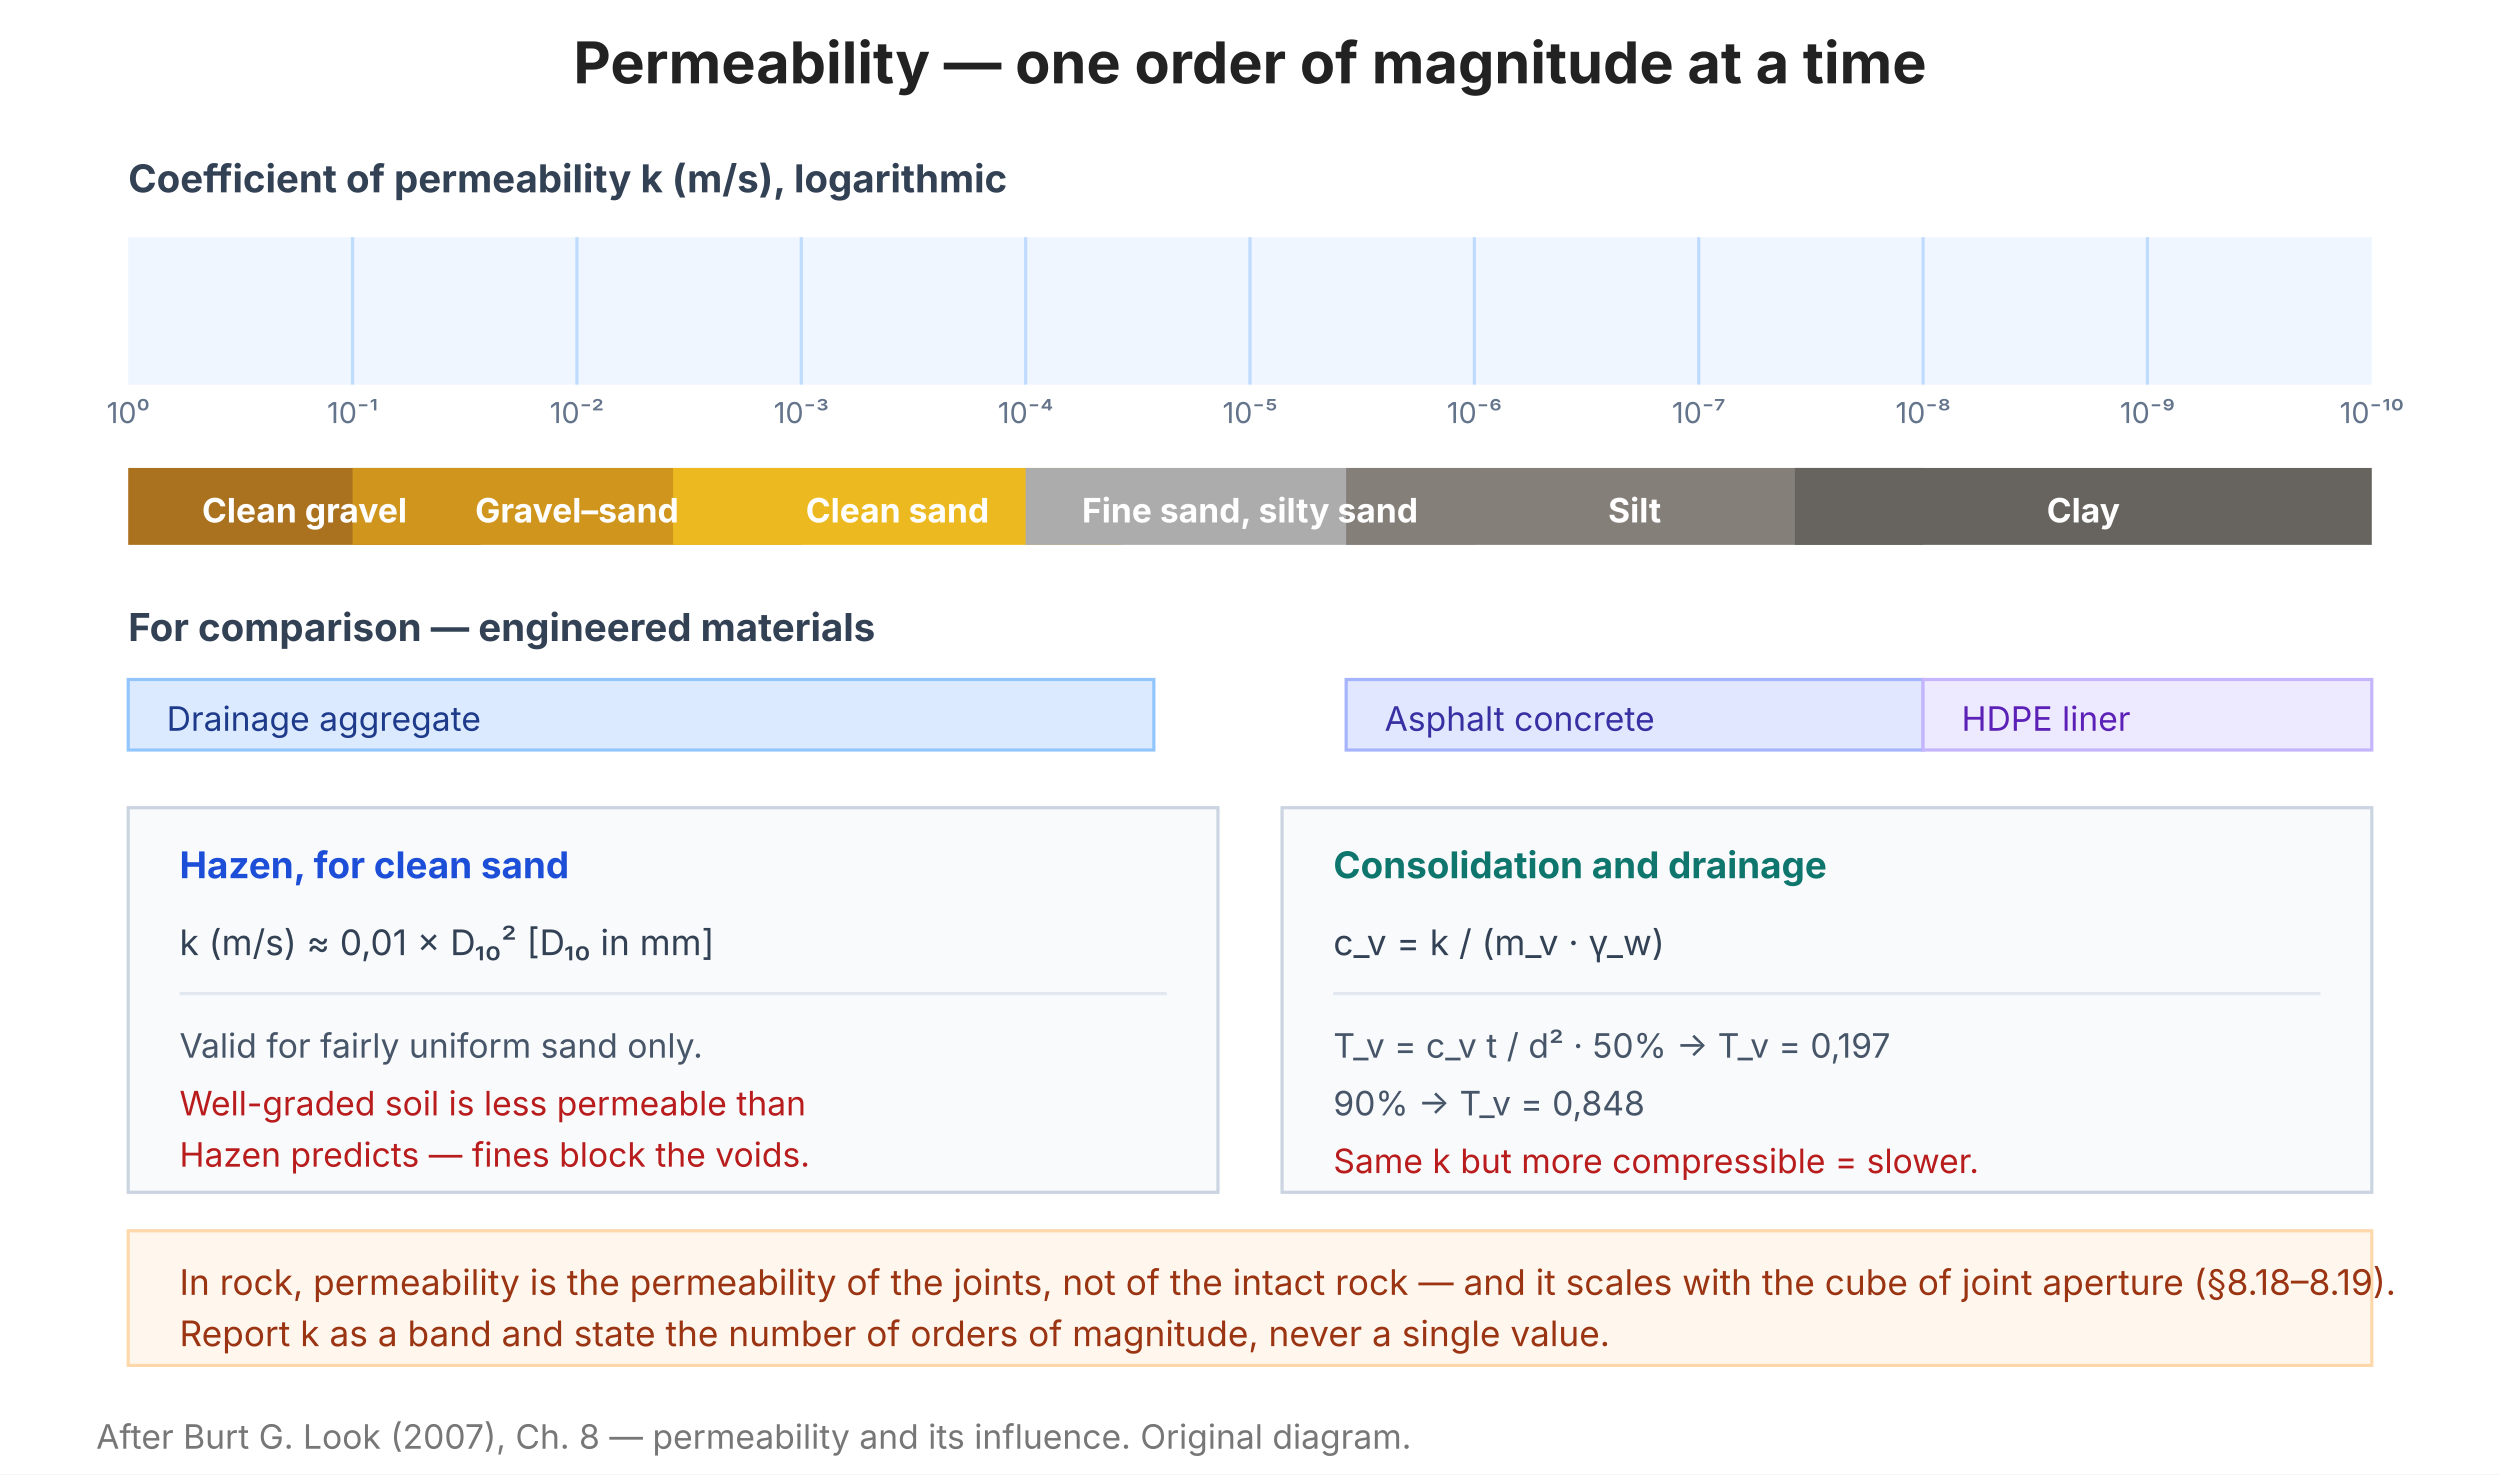
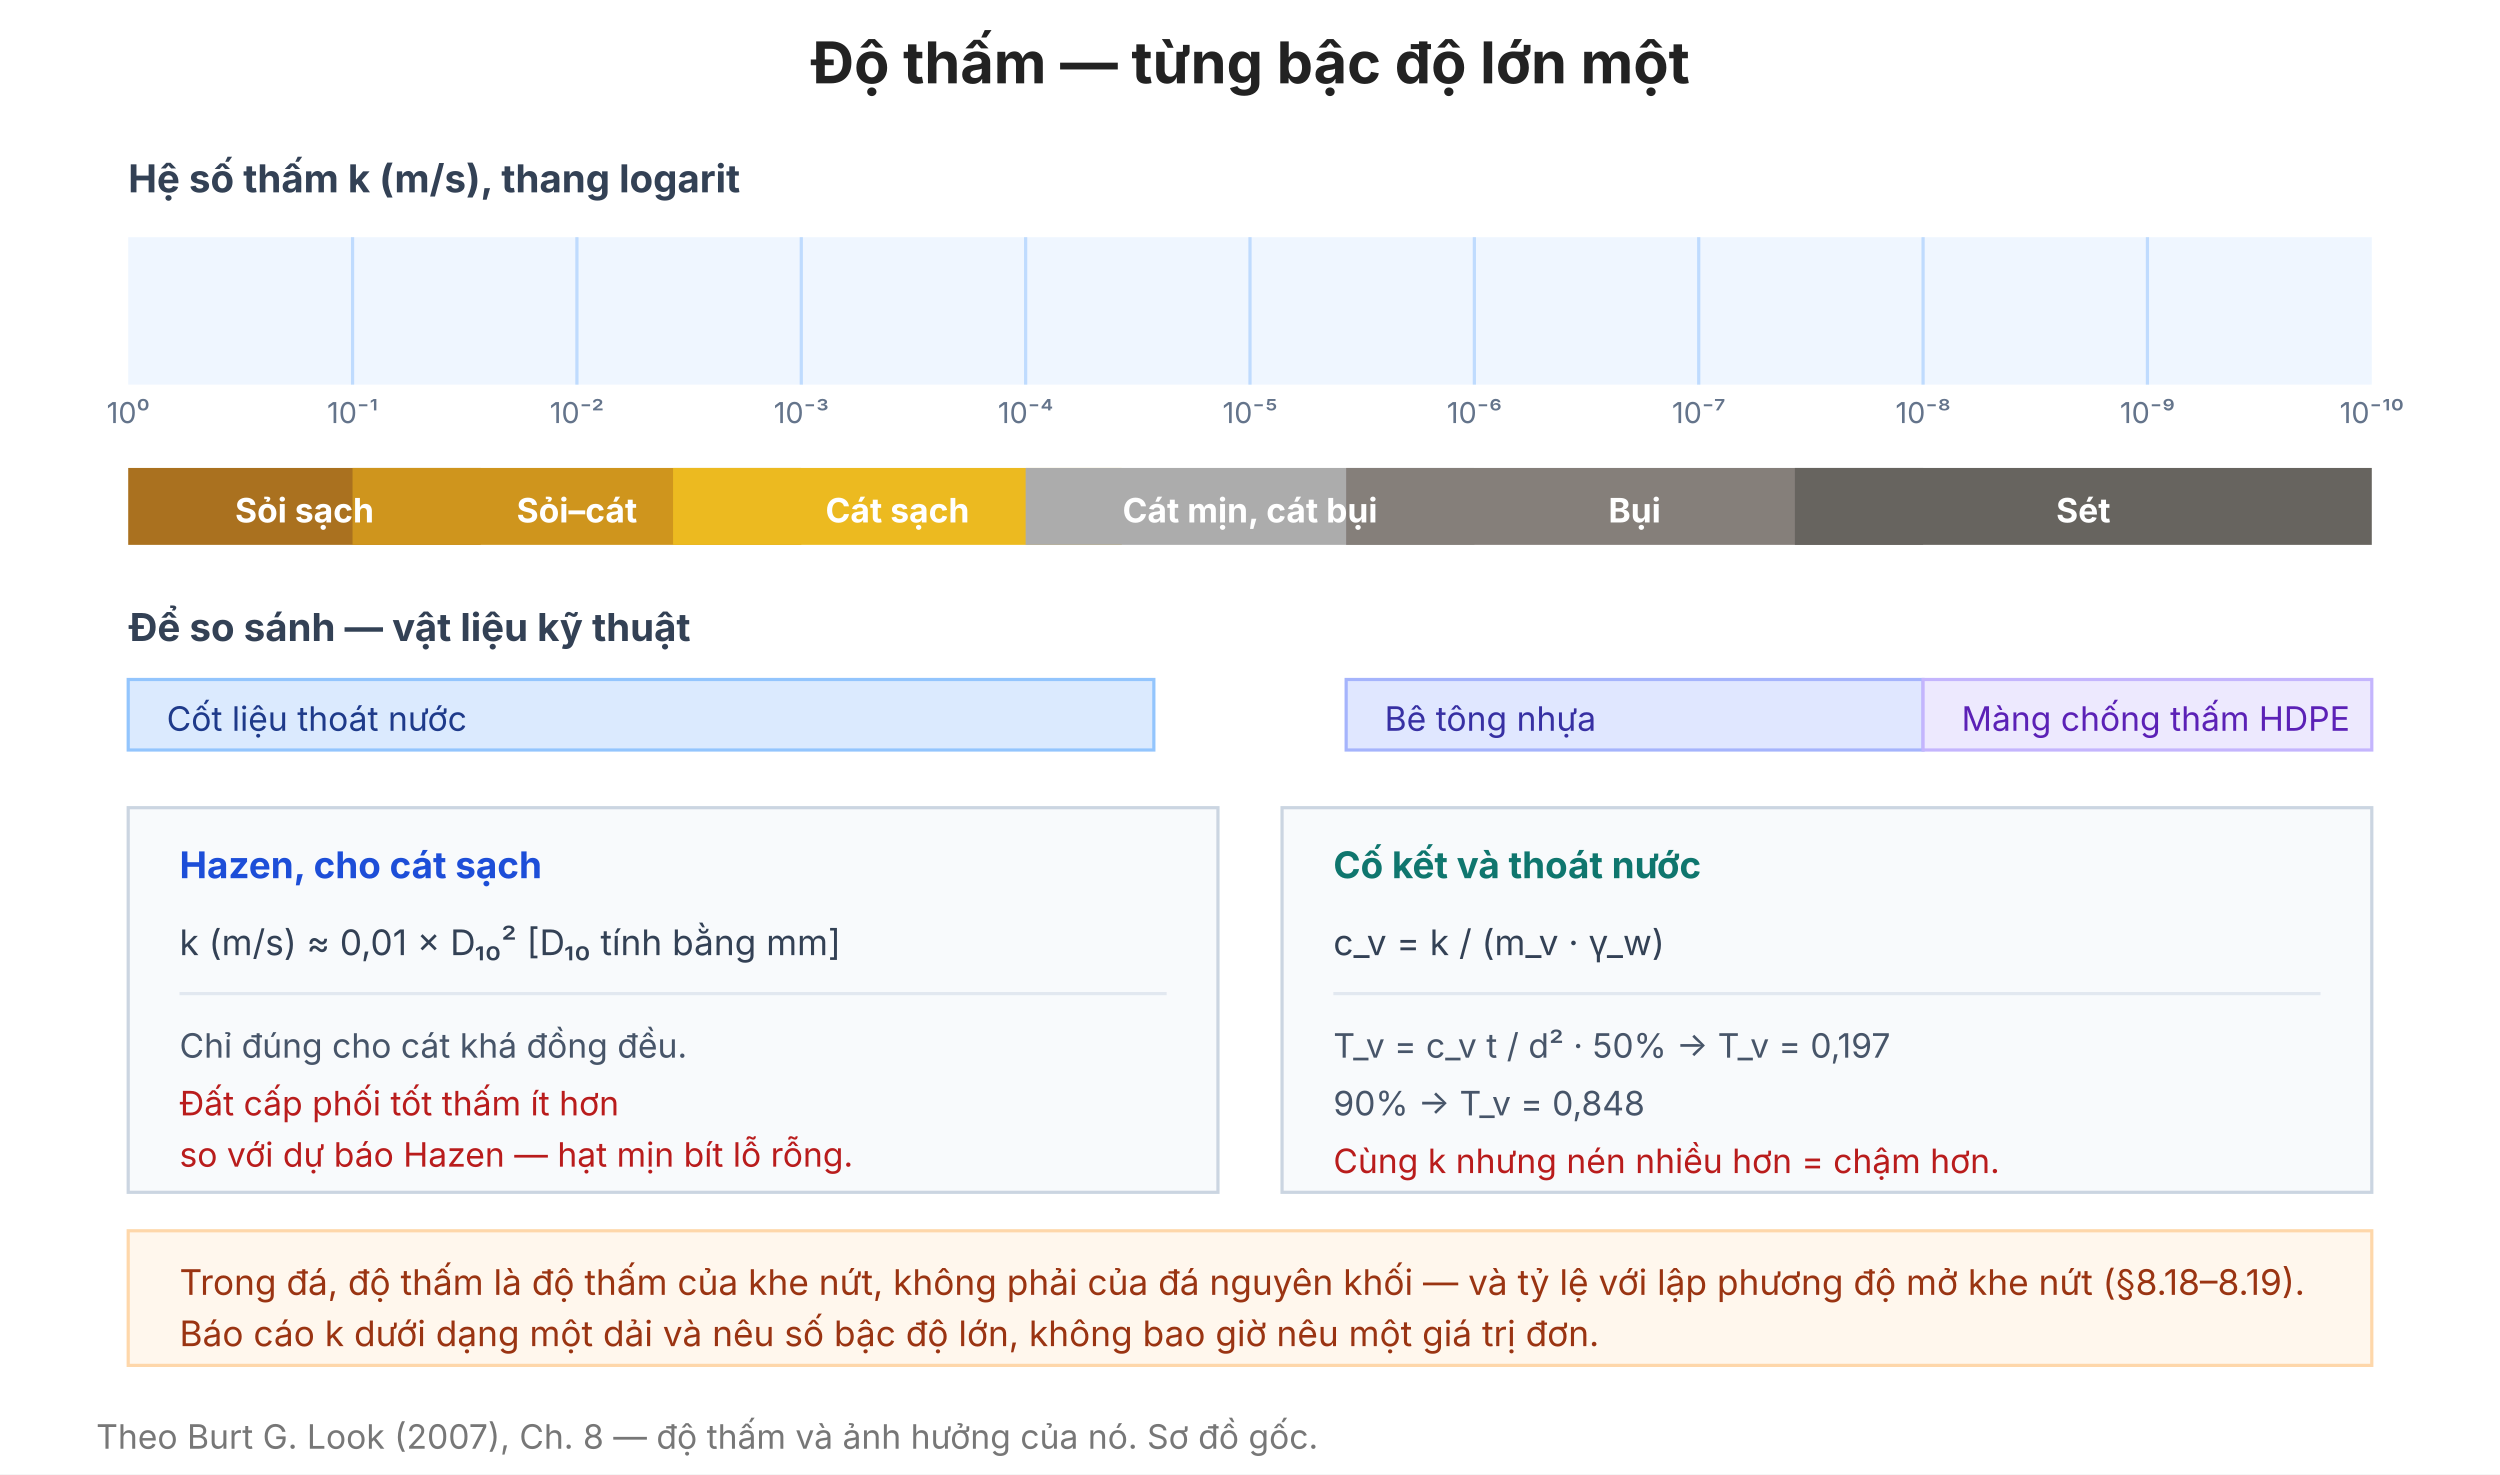
<svg xmlns="http://www.w3.org/2000/svg" viewBox="0 0 780 460" font-family="Inter, Arial, sans-serif">
  <rect width="780" height="460" fill="#ffffff" />
-   <text x="390" y="26" text-anchor="middle" font-size="18" font-weight="700" fill="#222">Permeability — one order of magnitude at a time</text>
-   <text x="40" y="60" font-size="12" font-weight="700" fill="#334155">Coefficient of permeability k (m/s), logarithmic</text>
+   <text x="390" y="26" text-anchor="middle" font-size="18" font-weight="700" fill="#222">Độ thấm — từng bậc độ lớn một</text>
+   <text x="40" y="60" font-size="12" font-weight="700" fill="#334155">Hệ số thấm k (m/s), thang logarit</text>
  <g>
    <rect x="40" y="74" width="700" height="46" fill="#eff6ff" />
  </g>
  <g stroke="#bfdbfe" stroke-width="1">
    <line x1="110" y1="74" x2="110" y2="120" />
    <line x1="180" y1="74" x2="180" y2="120" />
    <line x1="250" y1="74" x2="250" y2="120" />
    <line x1="320" y1="74" x2="320" y2="120" />
    <line x1="390" y1="74" x2="390" y2="120" />
    <line x1="460" y1="74" x2="460" y2="120" />
    <line x1="530" y1="74" x2="530" y2="120" />
    <line x1="600" y1="74" x2="600" y2="120" />
    <line x1="670" y1="74" x2="670" y2="120" />
  </g>
  <g font-size="9" fill="#64748b" text-anchor="middle">
    <text x="40" y="132">10⁰</text>
    <text x="110" y="132">10⁻¹</text>
    <text x="180" y="132">10⁻²</text>
    <text x="250" y="132">10⁻³</text>
    <text x="320" y="132">10⁻⁴</text>
    <text x="390" y="132">10⁻⁵</text>
    <text x="460" y="132">10⁻⁶</text>
    <text x="530" y="132">10⁻⁷</text>
    <text x="600" y="132">10⁻⁸</text>
    <text x="670" y="132">10⁻⁹</text>
    <text x="740" y="132">10⁻¹⁰</text>
  </g>
  <g opacity="0.9">
    <rect x="40" y="146" width="110" height="24" fill="#a16207" />
    <rect x="110" y="146" width="140" height="24" fill="#ca8a04" />
    <rect x="210" y="146" width="140" height="24" fill="#eab308" />
    <rect x="320" y="146" width="140" height="24" fill="#a3a3a3" />
    <rect x="420" y="146" width="180" height="24" fill="#78716c" />
    <rect x="560" y="146" width="180" height="24" fill="#57534e" />
  </g>
  <g font-size="10.5" fill="#ffffff" font-weight="700" text-anchor="middle">
-     <text x="95" y="163">Clean gravel</text>
-     <text x="180" y="163">Gravel–sand</text>
-     <text x="280" y="163">Clean sand</text>
-     <text x="390" y="163">Fine sand, silty sand</text>
-     <text x="510" y="163">Silt</text>
-     <text x="650" y="163">Clay</text>
+     <text x="95" y="163">Sỏi sạch</text>
+     <text x="180" y="163">Sỏi–cát</text>
+     <text x="280" y="163">Cát sạch</text>
+     <text x="390" y="163">Cát mịn, cát bụi</text>
+     <text x="510" y="163">Bụi</text>
+     <text x="650" y="163">Sét</text>
  </g>
-   <text x="40" y="200" font-size="12" font-weight="700" fill="#334155">For comparison — engineered materials</text>
+   <text x="40" y="200" font-size="12" font-weight="700" fill="#334155">Để so sánh — vật liệu kỹ thuật</text>
  <g>
    <rect x="40" y="212" width="320" height="22" fill="#dbeafe" stroke="#93c5fd" />
-     <text x="52" y="228" font-size="10.5" fill="#1e3a8a">Drainage aggregate</text>
+     <text x="52" y="228" font-size="10.5" fill="#1e3a8a">Cốt liệu thoát nước</text>
    <rect x="420" y="212" width="180" height="22" fill="#e0e7ff" stroke="#a5b4fc" />
-     <text x="432" y="228" font-size="10.5" fill="#3730a3">Asphalt concrete</text>
+     <text x="432" y="228" font-size="10.5" fill="#3730a3">Bê tông nhựa</text>
    <rect x="600" y="212" width="140" height="22" fill="#ede9fe" stroke="#c4b5fd" />
-     <text x="612" y="228" font-size="10.5" fill="#5b21b6">HDPE liner</text>
+     <text x="612" y="228" font-size="10.5" fill="#5b21b6">Màng chống thấm HDPE</text>
  </g>
  <rect x="40" y="252" width="340" height="120" fill="#f8fafc" stroke="#cbd5e1" />
-   <text x="56" y="274" font-size="11.5" font-weight="700" fill="#1d4ed8">Hazen, for clean sand</text>
-   <text x="56" y="298" font-size="11" fill="#334155">k (m/s) ≈ 0,01 × D₁₀²   [D₁₀ in mm]</text>
+   <text x="56" y="274" font-size="11.5" font-weight="700" fill="#1d4ed8">Hazen, cho cát sạch</text>
+   <text x="56" y="298" font-size="11" fill="#334155">k (m/s) ≈ 0,01 × D₁₀²   [D₁₀ tính bằng mm]</text>
  <line x1="56" y1="310" x2="364" y2="310" stroke="#e2e8f0" />
-   <text x="56" y="330" font-size="10.5" fill="#475569">Valid for fairly uniform sand only.</text>
-   <text x="56" y="348" font-size="10.5" fill="#b91c1c">Well-graded soil is less permeable than</text>
-   <text x="56" y="364" font-size="10.5" fill="#b91c1c">Hazen predicts — fines block the voids.</text>
+   <text x="56" y="330" font-size="10.5" fill="#475569">Chỉ đúng cho cát khá đồng đều.</text>
+   <text x="56" y="348" font-size="10.5" fill="#b91c1c">Đất cấp phối tốt thấm ít hơn</text>
+   <text x="56" y="364" font-size="10.5" fill="#b91c1c">so với dự báo Hazen — hạt mịn bít lỗ rỗng.</text>
  <rect x="400" y="252" width="340" height="120" fill="#f8fafc" stroke="#cbd5e1" />
-   <text x="416" y="274" font-size="11.5" font-weight="700" fill="#0f766e">Consolidation and drainage</text>
+   <text x="416" y="274" font-size="11.5" font-weight="700" fill="#0f766e">Cố kết và thoát nước</text>
  <text x="416" y="298" font-size="11" fill="#334155">c_v = k / (m_v · γ_w)</text>
  <line x1="416" y1="310" x2="724" y2="310" stroke="#e2e8f0" />
  <text x="416" y="330" font-size="10.5" fill="#475569">T_v = c_v t / d² ·  50% → T_v = 0,197</text>
  <text x="416" y="348" font-size="10.5" fill="#475569">90% → T_v = 0,848</text>
-   <text x="416" y="366" font-size="10.5" fill="#b91c1c">Same k but more compressible = slower.</text>
+   <text x="416" y="366" font-size="10.5" fill="#b91c1c">Cùng k nhưng nén nhiều hơn = chậm hơn.</text>
  <rect x="40" y="384" width="700" height="42" fill="#fff7ed" stroke="#fed7aa" />
-   <text x="56" y="404" font-size="11" fill="#9a3412">In rock, permeability is the permeability of the joints, not of the intact rock — and it scales with the cube of joint aperture (§8.18–8.19).</text>
-   <text x="56" y="420" font-size="11" fill="#9a3412">Report k as a band and state the number of orders of magnitude, never a single value.</text>
-   <text x="30" y="452" font-size="10.5" fill="#777">After Burt G. Look (2007), Ch. 8 — permeability and its influence. Original diagram.</text>
+   <text x="56" y="404" font-size="11" fill="#9a3412">Trong đá, độ thấm là độ thấm của khe nứt, không phải của đá nguyên khối — và tỷ lệ với lập phương độ mở khe nứt (§8.18–8.19).</text>
+   <text x="56" y="420" font-size="11" fill="#9a3412">Báo cáo k dưới dạng một dải và nêu số bậc độ lớn, không bao giờ nêu một giá trị đơn.</text>
+   <text x="30" y="452" font-size="10.5" fill="#777">Theo Burt G. Look (2007), Ch. 8 — độ thấm và ảnh hưởng của nó. Sơ đồ gốc.</text>
</svg>
